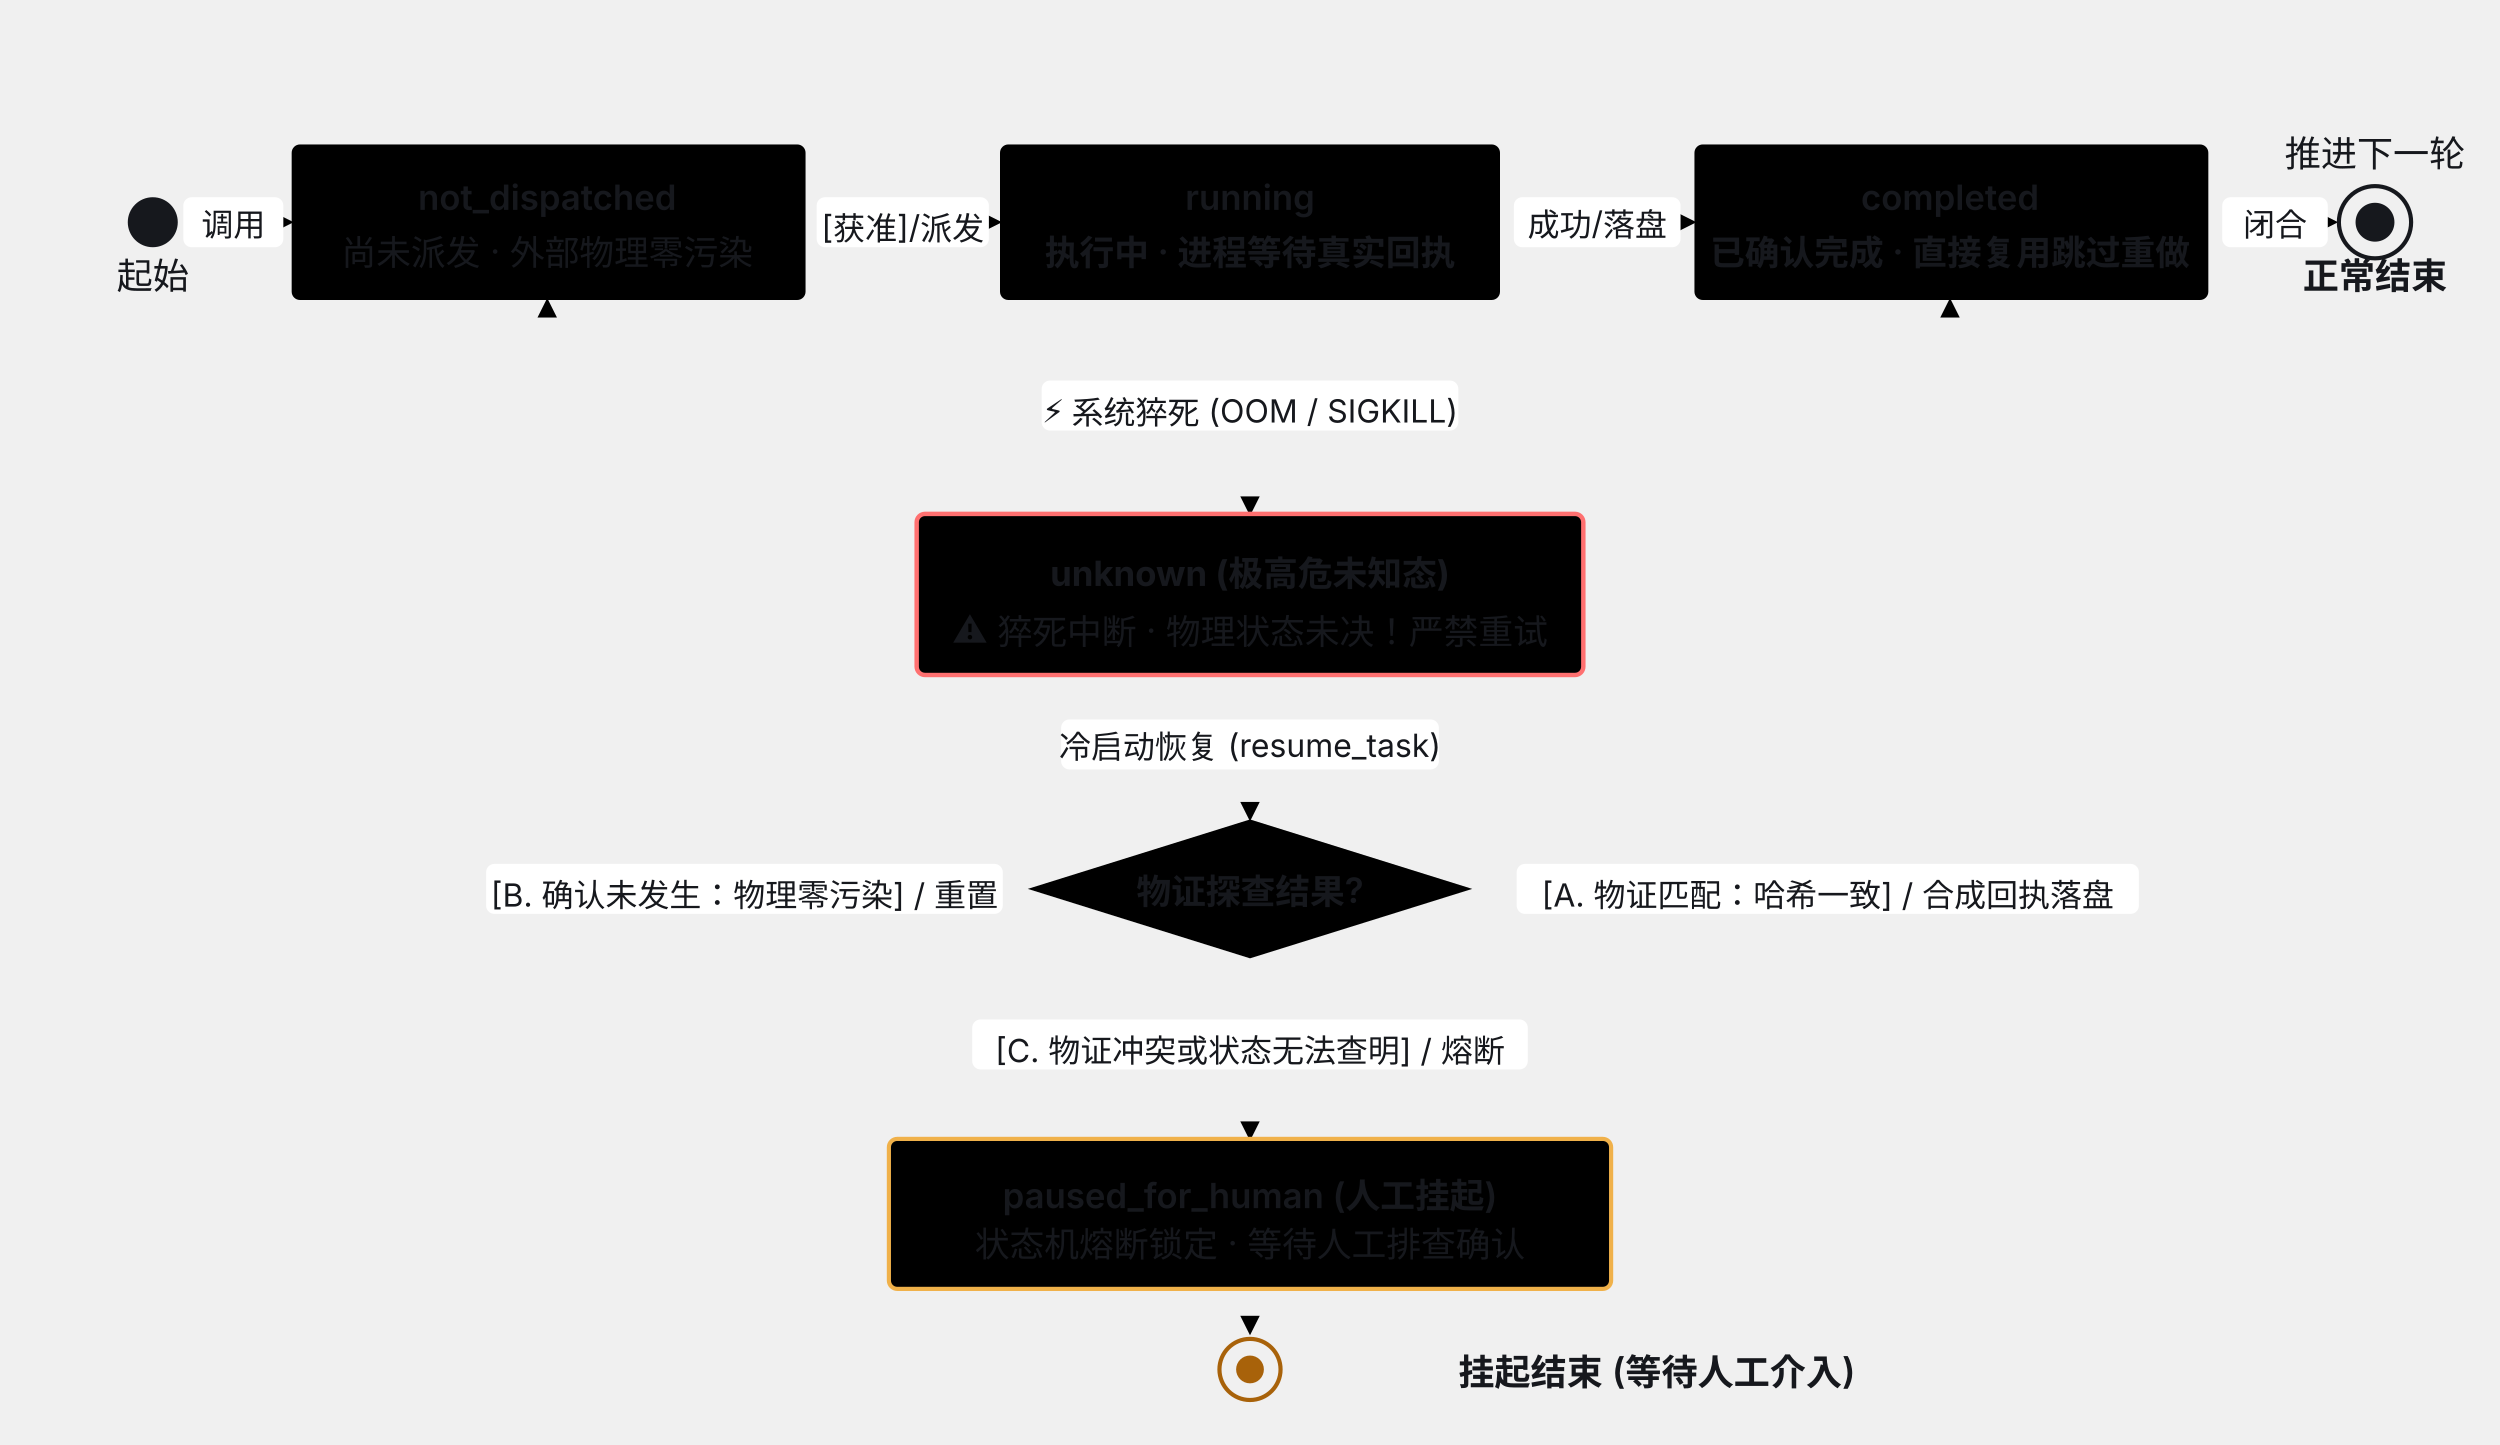
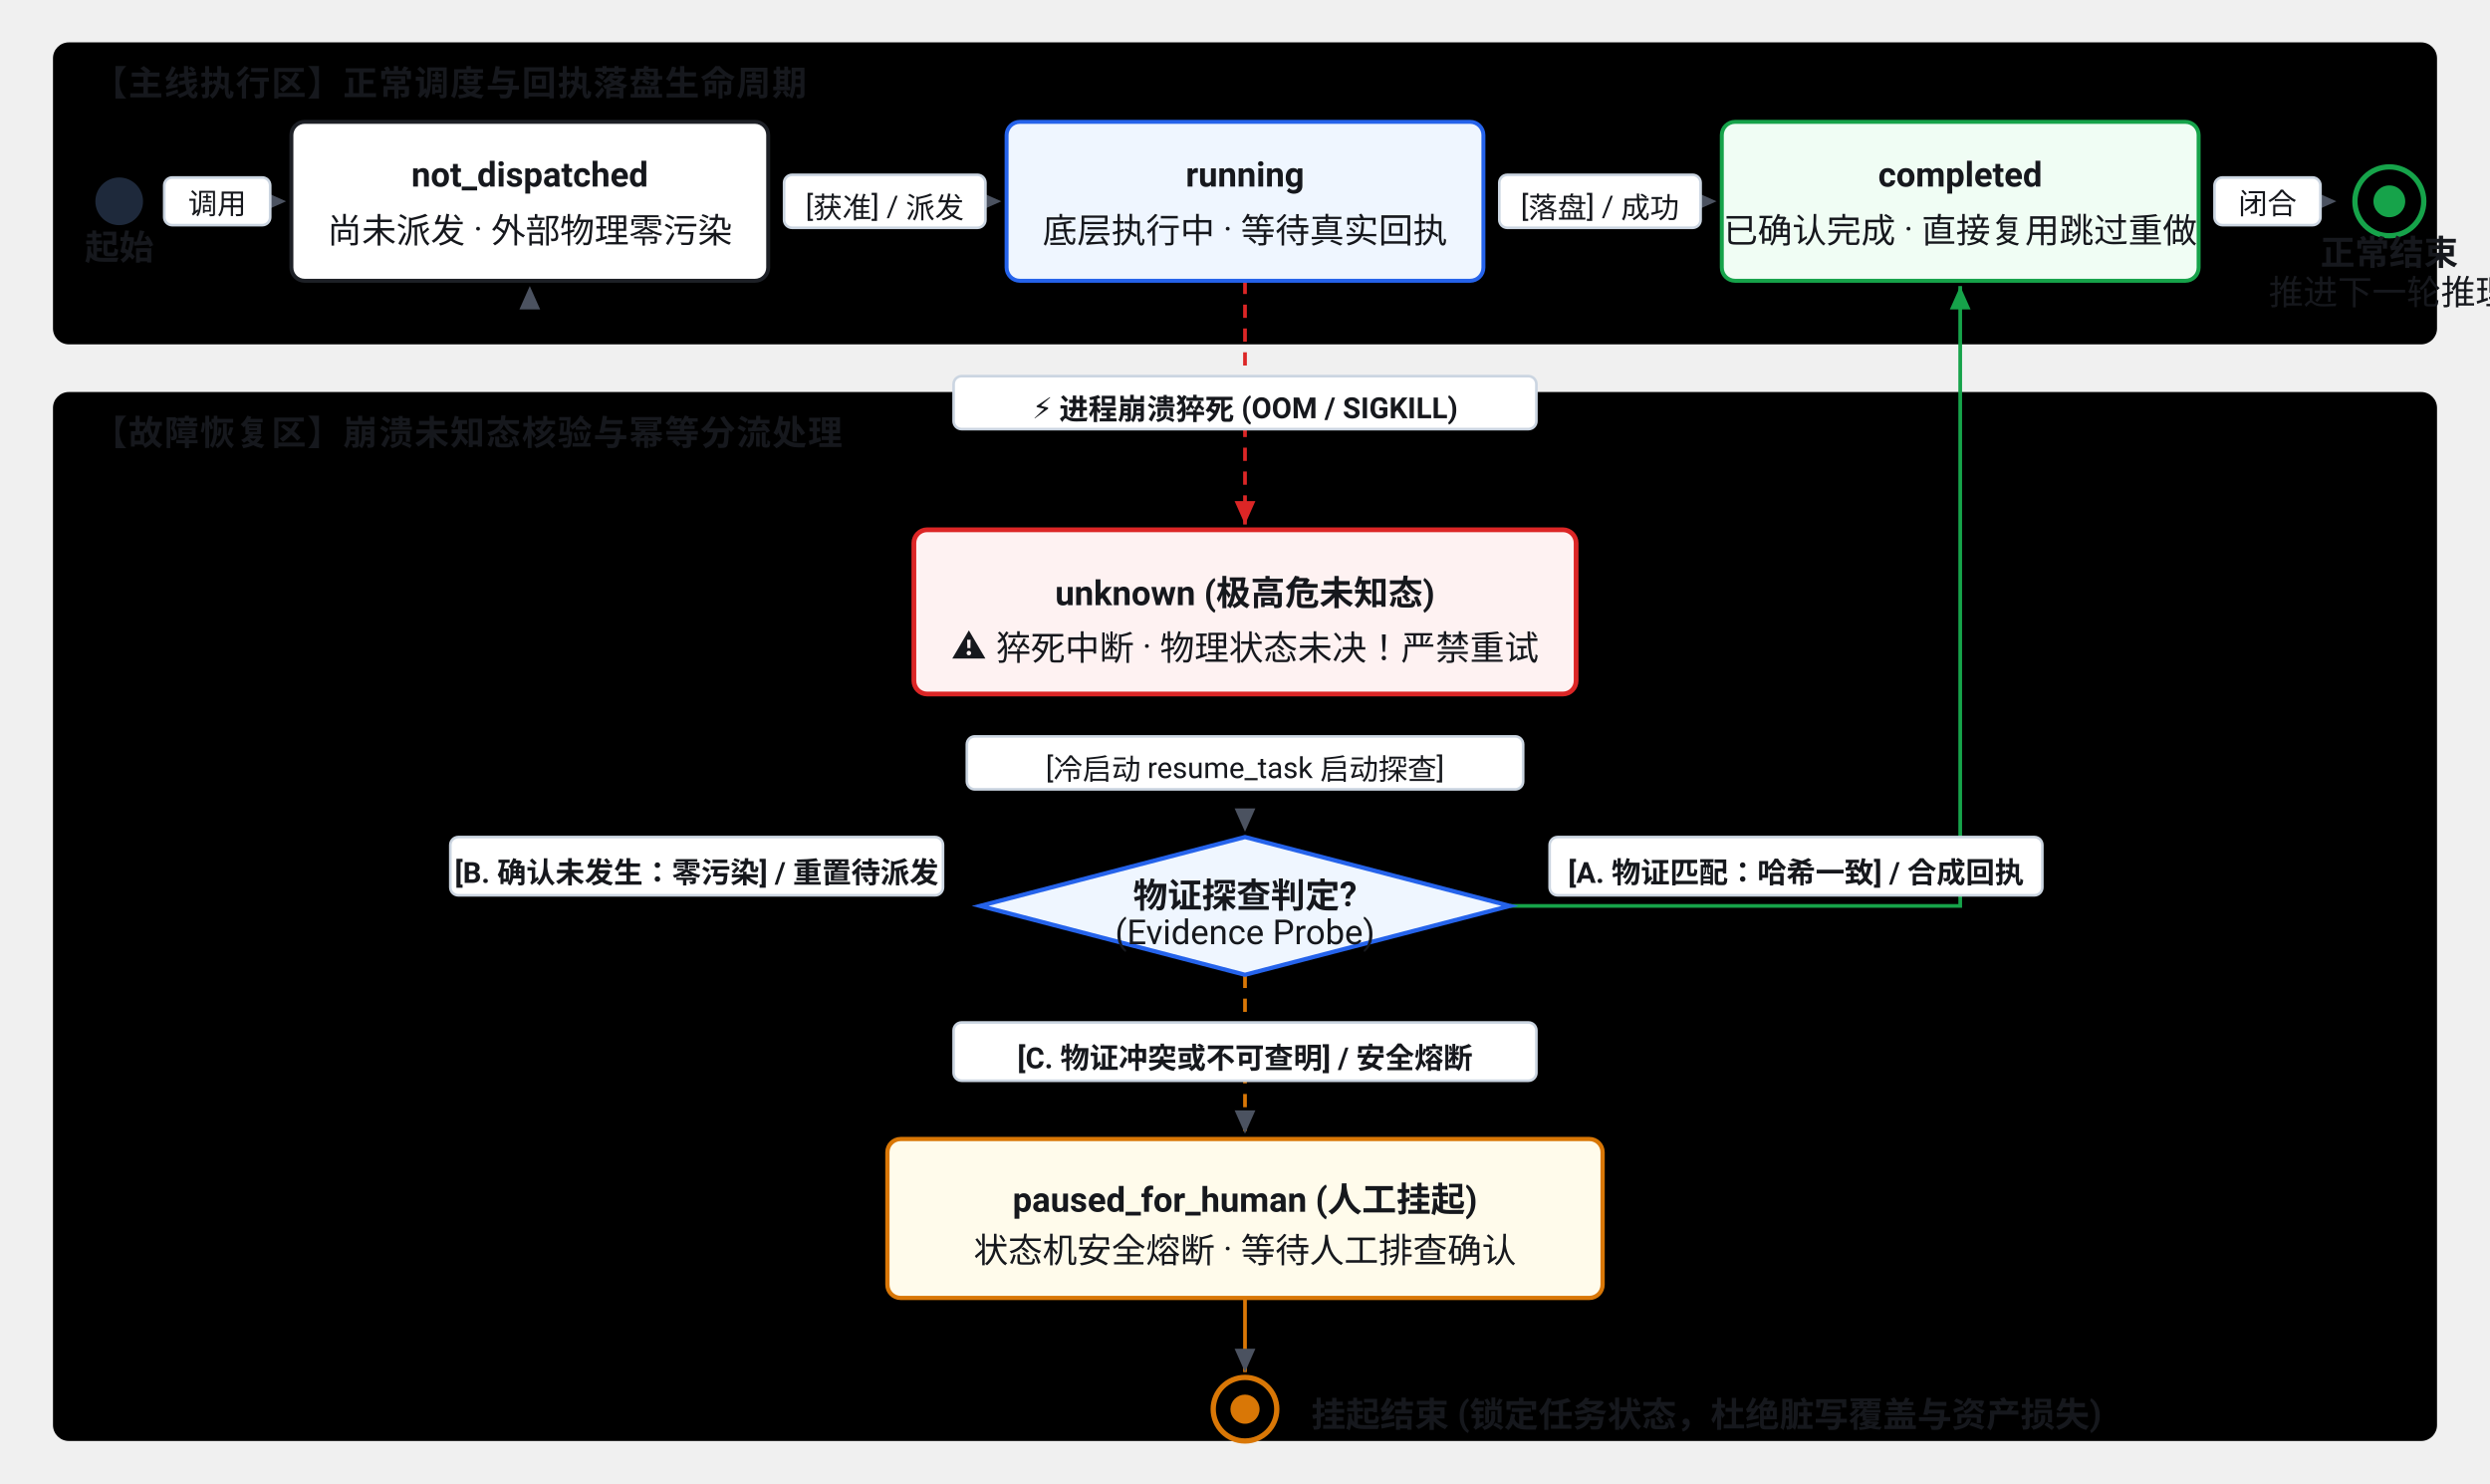
- <svg xmlns="http://www.w3.org/2000/svg" class="am-diagram" viewBox="0 0 900 520">
-   <style>.am-diagram { margin: 0; overflow-x: auto; text-align: center; }
- /* Embedded previews can lose html[data-theme]; the fallbacks keep diagrams readable, and defined theme variables still win. */
- .am-diagram svg { max-width: 100%; height: auto; font-family: var(--font-sans, sans-serif); }
+ <svg xmlns="http://www.w3.org/2000/svg" class="am-diagram" viewBox="0 0 940 560" width="940" height="560">
+   <style>
+ .am-diagram { margin: 0; overflow-x: auto; text-align: center; }
+ .am-diagram svg { max-width: 100%; height: auto; font-family: -apple-system, BlinkMacSystemFont, "Segoe UI", Roboto, "Helvetica Neue", "PingFang SC", "Microsoft YaHei", sans-serif; }
.am-diagram text { fill: var(--ink, #16181d); font-size: 13px; }
- /* Diagram tokens (docs/reference.md, "Diagram tokens"): each painted part reads an optional token and falls back to the look it always had,
-    so a theme that sets none of them draws the same diagram. Font family, size and weight are not tokens: diagram text is measured for the sans font. */
- .am-node-shape { fill: var(--node-fill, var(--paper, #ffffff)); stroke: var(--node-stroke, var(--line, #1d2026)); stroke-width: var(--node-width, var(--bw, 1.5px)); filter: var(--node-shadow, none); }
- .am-node-shape ~ .am-node-shape { filter: none; }
- .am-node--rect .am-node-shape, .am-node--er .am-node-shape { rx: var(--node-radius, 3px); }
- .am-node--hi .am-node-shape { fill: var(--hi-fill, var(--accent-bg, #e4ecf8)); stroke: var(--hi-stroke, var(--accent, #1d5fbf)); }
- .am-diagram .am-node-text { fill: var(--node-text, var(--ink, #16181d)); font-size: 12.5px; }
- .am-node--hi text { fill: var(--hi-text, var(--accent, #1d5fbf)); font-weight: 600; }
- .am-diagram .am-node--hi .am-node-text { fill: var(--hi-text, var(--accent, #1d5fbf)); font-weight: 600; }
- .am-edge { fill: none; stroke: var(--edge-color, var(--ink-2, #4b5260)); stroke-width: var(--edge-width, 1.3); }
+ .am-node-shape { fill: var(--node-fill, var(--paper, #ffffff)); stroke: var(--node-stroke, var(--line, #1d2026)); stroke-width: var(--node-width, 1.5px); }
+ .am-node--rect .am-node-shape { rx: 5px; }
+ .am-node--hi .am-node-shape { fill: var(--hi-fill, var(--accent-bg, #eff6ff)); stroke: var(--hi-stroke, var(--accent, #2563eb)); }
+ .am-node-text { fill: var(--node-text, var(--ink, #16181d)); font-size: 13px; }
+ .am-edge { fill: none; stroke: var(--edge-color, var(--ink-2, #4b5260)); stroke-width: 1.4; }
.am-edge--dashed { stroke-dasharray: 5 4; }
.am-arrow { fill: var(--edge-color, var(--ink-2, #4b5260)); }
- .am-edge-label rect { fill: var(--paper, #ffffff); }
- .am-diagram .am-edge-label text { fill: var(--edge-label, var(--accent, #1d5fbf)); font-size: 11.5px; }
- .am-cluster { fill: var(--cluster-fill, var(--fill, #f3f5f8)); stroke: var(--cluster-stroke, var(--line-2, #d6dae1)); stroke-width: 1; stroke-dasharray: 4 3; rx: 4px; }
- .am-diagram .am-cluster-label { fill: var(--ink-2, #4b5260); font: 11px var(--font-mono, monospace); }
- .am-lifeline { stroke: var(--lifeline-color, var(--ink-3, #8b929e)); stroke-width: 1; stroke-dasharray: 4 4; }
- .am-actor { fill: var(--actor-fill, var(--node-fill, var(--paper, #ffffff))); stroke: var(--actor-stroke, var(--node-stroke, var(--line, #1d2026))); stroke-width: var(--node-width, var(--bw, 1.5px)); filter: var(--node-shadow, none); rx: var(--node-radius, 2px); }
- .am-diagram .am-actor-text { fill: var(--actor-text, var(--node-text, var(--ink, #16181d))); }
- .am-note { fill: var(--note-fill, var(--warn-bg, #fdf3e2)); stroke: var(--note-stroke, var(--warn, #a8620a)); stroke-width: 1; rx: var(--node-radius, 2px); }
- .am-diagram .am-step { fill: var(--ink-3, #8b929e); font: 10px var(--font-mono, monospace); }
- 
- svg{font-family:-apple-system,BlinkMacSystemFont,"Segoe UI","Microsoft YaHei",sans-serif;color:#16181d}
+ .am-edge-label rect { fill: #ffffff; stroke: #cbd5e1; stroke-width: 1; }
+ .am-edge-label text { fill: var(--edge-label, var(--accent, #1d5fbf)); font-size: 11px; }
+ .am-cluster { fill: var(--cluster-fill, var(--fill, #f8fafc)); stroke: var(--cluster-stroke, var(--line-2, #e2e8f0)); stroke-width: 1; stroke-dasharray: 4 3; rx: 6px; }
+ .am-cluster-label { fill: #64748b; font-size: 11px; font-weight: 600; letter-spacing: 0.5px; }
+ svg { font-family: -apple-system, BlinkMacSystemFont, "Segoe UI", Roboto, "Helvetica Neue", "PingFang SC", "Microsoft YaHei", sans-serif; color: #16181d; }
</style>
  <defs>
    <marker id="action-state-arrow" viewBox="0 0 10 10" refX="9" refY="5" markerWidth="7" markerHeight="7" orient="auto-start-reverse">
-       <path class="am-arrow" d="M0,0 L10,5 L0,10 z" />
+       <path d="M0,1 L9,5 L0,9 z" fill="#4b5260" />
+     </marker>
+     <marker id="action-state-arrow-danger" viewBox="0 0 10 10" refX="9" refY="5" markerWidth="7" markerHeight="7" orient="auto-start-reverse">
+       <path d="M0,1 L9,5 L0,9 z" fill="#dc2626" />
+     </marker>
+     <marker id="action-state-arrow-success" viewBox="0 0 10 10" refX="9" refY="5" markerWidth="7" markerHeight="7" orient="auto-start-reverse">
+       <path d="M0,1 L9,5 L0,9 z" fill="#16a34a" />
    </marker>
  </defs>
  <g>
-     <path class="am-edge" d="M64,80 H105" marker-end="url(#action-state-arrow)" />
-     <g class="am-edge-label">
-       <rect x="66" y="71" width="36" height="18" rx="3" />
-       <text x="84" y="80" text-anchor="middle" dominant-baseline="central">调用</text>
-     </g>
-     <path class="am-edge" d="M290,80 H360" marker-end="url(#action-state-arrow)" />
-     <g class="am-edge-label">
-       <rect x="294" y="71" width="62" height="18" rx="3" />
-       <text x="325" y="80" text-anchor="middle" dominant-baseline="central">[获准]/派发</text>
-     </g>
-     <path class="am-edge" d="M540,80 H610" marker-end="url(#action-state-arrow)" />
-     <g class="am-edge-label">
-       <rect x="545" y="71" width="60" height="18" rx="3" />
-       <text x="575" y="80" text-anchor="middle" dominant-baseline="central">成功/落盘</text>
-     </g>
-     <path class="am-edge" d="M795,80 H841" marker-end="url(#action-state-arrow)" />
-     <g class="am-edge-label">
-       <rect x="800" y="71" width="38" height="18" rx="3" />
-       <text x="819" y="80" text-anchor="middle" dominant-baseline="central">闭合</text>
-     </g>
-     <path class="am-edge am-edge--dashed" d="M450,108 V185" marker-end="url(#action-state-arrow)" />
-     <g class="am-edge-label">
-       <rect x="375" y="137" width="150" height="18" rx="3" />
-       <text x="450" y="146" text-anchor="middle" dominant-baseline="central">⚡ 系统猝死 (OOM / SIGKILL)</text>
-     </g>
-     <path class="am-edge" d="M450,243 V295" marker-end="url(#action-state-arrow)" />
-     <g class="am-edge-label">
-       <rect x="382" y="259" width="136" height="18" rx="3" />
-       <text x="450" y="268" text-anchor="middle" dominant-baseline="central">冷启动恢复 (resume_task)</text>
-     </g>
-     <path class="am-edge" d="M530,320 H702 V108" marker-end="url(#action-state-arrow)" />
-     <g class="am-edge-label">
-       <rect x="546" y="311" width="224" height="18" rx="3" />
-       <text x="658" y="320" text-anchor="middle" dominant-baseline="central">[A. 物证匹配：哈希一致] / 合成回执落盘</text>
-     </g>
-     <path class="am-edge" d="M370,320 H197 V108" marker-end="url(#action-state-arrow)" />
-     <g class="am-edge-label">
-       <rect x="175" y="311" width="186" height="18" rx="3" />
-       <text x="268" y="320" text-anchor="middle" dominant-baseline="central">[B. 确认未发生：物理零污染] / 重置</text>
-     </g>
-     <path class="am-edge am-edge--dashed" d="M450,345 V410" marker-end="url(#action-state-arrow)" />
-     <g class="am-edge-label">
-       <rect x="350" y="367" width="200" height="18" rx="3" />
-       <text x="450" y="376" text-anchor="middle" dominant-baseline="central">[C. 物证冲突或状态无法查明] / 熔断</text>
-     </g>
-     <path class="am-edge" d="M450,464 V480" marker-end="url(#action-state-arrow)" />
+     <rect class="am-cluster" x="20" y="16" width="900" height="114" rx="6" />
+     <text class="am-cluster-label" x="35" y="36">【主线执行区】正常调度与回执落盘生命周期</text>
+     <rect class="am-cluster" x="20" y="148" width="900" height="396" rx="6" />
+     <text class="am-cluster-label" x="35" y="168">【故障恢复区】崩溃未知态核验与幂等分流处理</text>
  </g>
  <g>
-     <circle cx="55" cy="80" r="9" fill="var(--ink, #16181d)" />
-     <text x="55" y="104" text-anchor="middle" font-size="11" fill="var(--ink-2, #4b5260)">起始</text>
+     <path class="am-edge" d="M56,76 H108" marker-end="url(#action-state-arrow)" />
+     <g class="am-edge-label">
+       <rect x="62" y="67" width="40" height="18" rx="3" fill="#ffffff" stroke="#cbd5e1" />
+       <text x="82" y="76" text-anchor="middle" dominant-baseline="central">调用</text>
+     </g>
+     <path class="am-edge" d="M290,76 H378" marker-end="url(#action-state-arrow)" />
+     <g class="am-edge-label">
+       <rect x="296" y="66" width="76" height="20" rx="3" fill="#ffffff" stroke="#cbd5e1" />
+       <text x="334" y="76" text-anchor="middle" dominant-baseline="central">[获准] / 派发</text>
+     </g>
+     <path class="am-edge" d="M560,76 H648" marker-end="url(#action-state-arrow)" />
+     <g class="am-edge-label">
+       <rect x="566" y="66" width="76" height="20" rx="3" fill="#ffffff" stroke="#cbd5e1" />
+       <text x="604" y="76" text-anchor="middle" dominant-baseline="central">[落盘] / 成功</text>
+     </g>
+     <path class="am-edge" d="M830,76 H882" marker-end="url(#action-state-arrow)" />
+     <g class="am-edge-label">
+       <rect x="836" y="67" width="40" height="18" rx="3" fill="#ffffff" stroke="#cbd5e1" />
+       <text x="856" y="76" text-anchor="middle" dominant-baseline="central">闭合</text>
+     </g>
+     <path class="am-edge am-edge--dashed" d="M470,106 V198" stroke="#dc2626" marker-end="url(#action-state-arrow-danger)" />
+     <g class="am-edge-label">
+       <rect x="360" y="142" width="220" height="20" rx="3" fill="#fff5f5" stroke="#fecaca" />
+       <text x="470" y="152" text-anchor="middle" dominant-baseline="central" fill="#b91c1c" font-weight="600">⚡ 进程崩溃猝死 (OOM / SIGKILL)</text>
+     </g>
+     <path class="am-edge" d="M470,262 V314" marker-end="url(#action-state-arrow)" />
+     <g class="am-edge-label">
+       <rect x="365" y="278" width="210" height="20" rx="3" fill="#ffffff" stroke="#cbd5e1" />
+       <text x="470" y="288" text-anchor="middle" dominant-baseline="central" fill="#1d5fbf">[冷启动 resume_task 启动探查]</text>
+     </g>
+     <path class="am-edge" d="M570,342 H740 V108" stroke="#16a34a" marker-end="url(#action-state-arrow-success)" />
+     <g class="am-edge-label">
+       <rect x="585" y="316" width="186" height="22" rx="3" fill="#f0fdf4" stroke="#86efac" />
+       <text x="678" y="327" text-anchor="middle" dominant-baseline="central" fill="#15803d" font-weight="600">[A. 物证匹配：哈希一致] / 合成回执</text>
+     </g>
+     <path class="am-edge" d="M370,342 H200 V108" marker-end="url(#action-state-arrow)" />
+     <g class="am-edge-label">
+       <rect x="170" y="316" width="186" height="22" rx="3" fill="#ffffff" stroke="#cbd5e1" />
+       <text x="263" y="327" text-anchor="middle" dominant-baseline="central" fill="#334155" font-weight="600">[B. 确认未发生：零污染] / 重置待派发</text>
+     </g>
+     <path class="am-edge am-edge--dashed" d="M470,368 V428" stroke="#d97706" marker-end="url(#action-state-arrow)" />
+     <g class="am-edge-label">
+       <rect x="360" y="386" width="220" height="22" rx="3" fill="#fffbeb" stroke="#fcd34d" />
+       <text x="470" y="397" text-anchor="middle" dominant-baseline="central" fill="#b45309" font-weight="600">[C. 物证冲突或不可查明] / 安全熔断</text>
+     </g>
+     <path class="am-edge" d="M470,490 V518" stroke="#d97706" marker-end="url(#action-state-arrow)" />
+   </g>
+   <g>
+     <circle cx="45" cy="76" r="9" fill="#1e293b" />
+     <text x="45" y="98" text-anchor="middle" font-size="11" font-weight="600" fill="#64748b">起始</text>
    <g class="am-node am-node--rect">
-       <rect class="am-node-shape" x="105" y="52" width="185" height="56" rx="3" />
-       <text x="197" y="71" text-anchor="middle" dominant-baseline="central" class="am-node-text" font-weight="600">not_dispatched</text>
-       <text x="197" y="90" text-anchor="middle" dominant-baseline="central" class="am-node-text" font-size="11" fill="var(--ink-2, #4b5260)">尚未派发 · 外部物理零污染</text>
+       <rect class="am-node-shape" x="110" y="46" width="180" height="60" rx="5" fill="#ffffff" stroke="#1d2026" stroke-width="1.5" />
+       <text x="200" y="66" text-anchor="middle" dominant-baseline="central" class="am-node-text" font-weight="600">not_dispatched</text>
+       <text x="200" y="86" text-anchor="middle" dominant-baseline="central" font-size="11" fill="#64748b">尚未派发 · 外部物理零污染</text>
    </g>
    <g class="am-node am-node--rect am-node--hi">
-       <rect class="am-node-shape" x="360" y="52" width="180" height="56" rx="3" />
-       <text x="450" y="71" text-anchor="middle" dominant-baseline="central" class="am-node-text">running</text>
-       <text x="450" y="90" text-anchor="middle" dominant-baseline="central" class="am-node-text" font-size="11">执行中 · 进程等待真实回执</text>
+       <rect class="am-node-shape" x="380" y="46" width="180" height="60" rx="5" fill="#eff6ff" stroke="#2563eb" stroke-width="1.5" />
+       <text x="470" y="66" text-anchor="middle" dominant-baseline="central" class="am-node-text" font-weight="600" fill="#1d4ed8">running</text>
+       <text x="470" y="86" text-anchor="middle" dominant-baseline="central" font-size="11" fill="#2563eb">底层执行中 · 等待真实回执</text>
    </g>
-     <g class="am-node am-node--rect am-node--hi">
-       <rect class="am-node-shape" x="610" y="52" width="185" height="56" rx="3" />
-       <text x="702" y="71" text-anchor="middle" dominant-baseline="central" class="am-node-text">completed</text>
-       <text x="702" y="90" text-anchor="middle" dominant-baseline="central" class="am-node-text" font-size="11">已确认完成 · 直接复用跳过重做</text>
+     <g class="am-node am-node--rect">
+       <rect class="am-node-shape" x="650" y="46" width="180" height="60" rx="5" fill="#f0fdf4" stroke="#16a34a" stroke-width="1.5" />
+       <text x="740" y="66" text-anchor="middle" dominant-baseline="central" class="am-node-text" font-weight="600" fill="#15803d">completed</text>
+       <text x="740" y="86" text-anchor="middle" dominant-baseline="central" font-size="11" fill="#166534">已确认完成 · 直接复用跳过重做</text>
    </g>
-     <circle cx="855" cy="80" r="13" fill="none" stroke="var(--ink, #16181d)" stroke-width="1.5" />
-     <circle cx="855" cy="80" r="7" fill="var(--ink, #16181d)" />
-     <text x="855" y="104" text-anchor="middle" font-size="11" font-weight="600" fill="var(--ink, #16181d)">正常结束</text>
-     <text x="855" y="60" text-anchor="middle" font-size="10.5" fill="var(--accent, #1d5fbf)">推进下一轮</text>
+     <circle cx="902" cy="76" r="13" fill="none" stroke="#16a34a" stroke-width="2" />
+     <circle cx="902" cy="76" r="6" fill="#16a34a" />
+     <text x="902" y="100" text-anchor="middle" font-size="11" font-weight="600" fill="#15803d">正常结束</text>
+     <text x="902" y="115" text-anchor="middle" font-size="10.5" fill="#64748b">推进下一轮推理</text>
    <g class="am-node am-node--rect">
-       <rect class="am-node-shape" x="330" y="185" width="240" height="58" rx="3" stroke="var(--err, #ff7070)" stroke-width="1.6" />
-       <text x="450" y="204" text-anchor="middle" dominant-baseline="central" class="am-node-text" font-weight="650" fill="var(--err, #ff7070)">unknown (极高危未知态)</text>
-       <text x="450" y="225" text-anchor="middle" dominant-baseline="central" class="am-node-text" font-size="11" fill="var(--ink-2, #4b5260)">⚠ 猝死中断 · 物理状态未决！严禁重试</text>
+       <rect class="am-node-shape" x="345" y="200" width="250" height="62" rx="5" fill="#fef2f2" stroke="#dc2626" stroke-width="1.8" />
+       <text x="470" y="221" text-anchor="middle" dominant-baseline="central" class="am-node-text" font-weight="700" fill="#991b1b">unknown (极高危未知态)</text>
+       <text x="470" y="242" text-anchor="middle" dominant-baseline="central" font-size="11" fill="#b91c1c">⚠ 猝死中断 · 物理状态未决！严禁重试</text>
    </g>
    <g class="am-node am-node--diamond">
-       <polygon class="am-node-shape" points="450,295 530,320 450,345 370,320" />
-       <text x="450" y="320" text-anchor="middle" dominant-baseline="central" class="am-node-text" font-weight="600">物证探查结果?</text>
+       <polygon points="470,316 570,342 470,368 370,342" fill="#eff6ff" stroke="#2563eb" stroke-width="1.6" />
+       <text x="470" y="337" text-anchor="middle" dominant-baseline="central" class="am-node-text" font-weight="600" fill="#1e40af">物证探查判定?</text>
+       <text x="470" y="352" text-anchor="middle" dominant-baseline="central" font-size="10.5" fill="#3b82f6">(Evidence Probe)</text>
    </g>
    <g class="am-node am-node--rect">
-       <rect class="am-node-shape" x="320" y="410" width="260" height="54" rx="3" stroke="var(--warn, #f0b14a)" stroke-width="1.5" />
-       <text x="450" y="428" text-anchor="middle" dominant-baseline="central" class="am-node-text" font-weight="600" fill="var(--warn, #a8620a)">paused_for_human (人工挂起)</text>
-       <text x="450" y="447" text-anchor="middle" dominant-baseline="central" class="am-node-text" font-size="11" fill="var(--ink-2, #4b5260)">状态机熔断锁定 · 等待人工排查确认</text>
+       <rect class="am-node-shape" x="335" y="430" width="270" height="60" rx="5" fill="#fffbeb" stroke="#d97706" stroke-width="1.6" />
+       <text x="470" y="450" text-anchor="middle" dominant-baseline="central" class="am-node-text" font-weight="650" fill="#b45309">paused_for_human (人工挂起)</text>
+       <text x="470" y="471" text-anchor="middle" dominant-baseline="central" font-size="11" fill="#92400e">状态机安全熔断 · 等待人工排查确认</text>
    </g>
-     <circle cx="450" cy="493" r="11" fill="none" stroke="var(--warn, #a8620a)" stroke-width="1.5" />
-     <circle cx="450" cy="493" r="5" fill="var(--warn, #a8620a)" />
-     <text x="525" y="493" dominant-baseline="central" font-size="11" font-weight="600" fill="var(--warn, #a8620a)">挂起结束 (等待人工介入)</text>
+     <circle cx="470" cy="532" r="12" fill="none" stroke="#d97706" stroke-width="2" />
+     <circle cx="470" cy="532" r="5.5" fill="#d97706" />
+     <text x="495" y="533" dominant-baseline="central" font-size="11.5" font-weight="600" fill="#b45309">挂起结束 (锁定任务状态，杜绝脏写覆盖与资产损失)</text>
  </g>
</svg>
